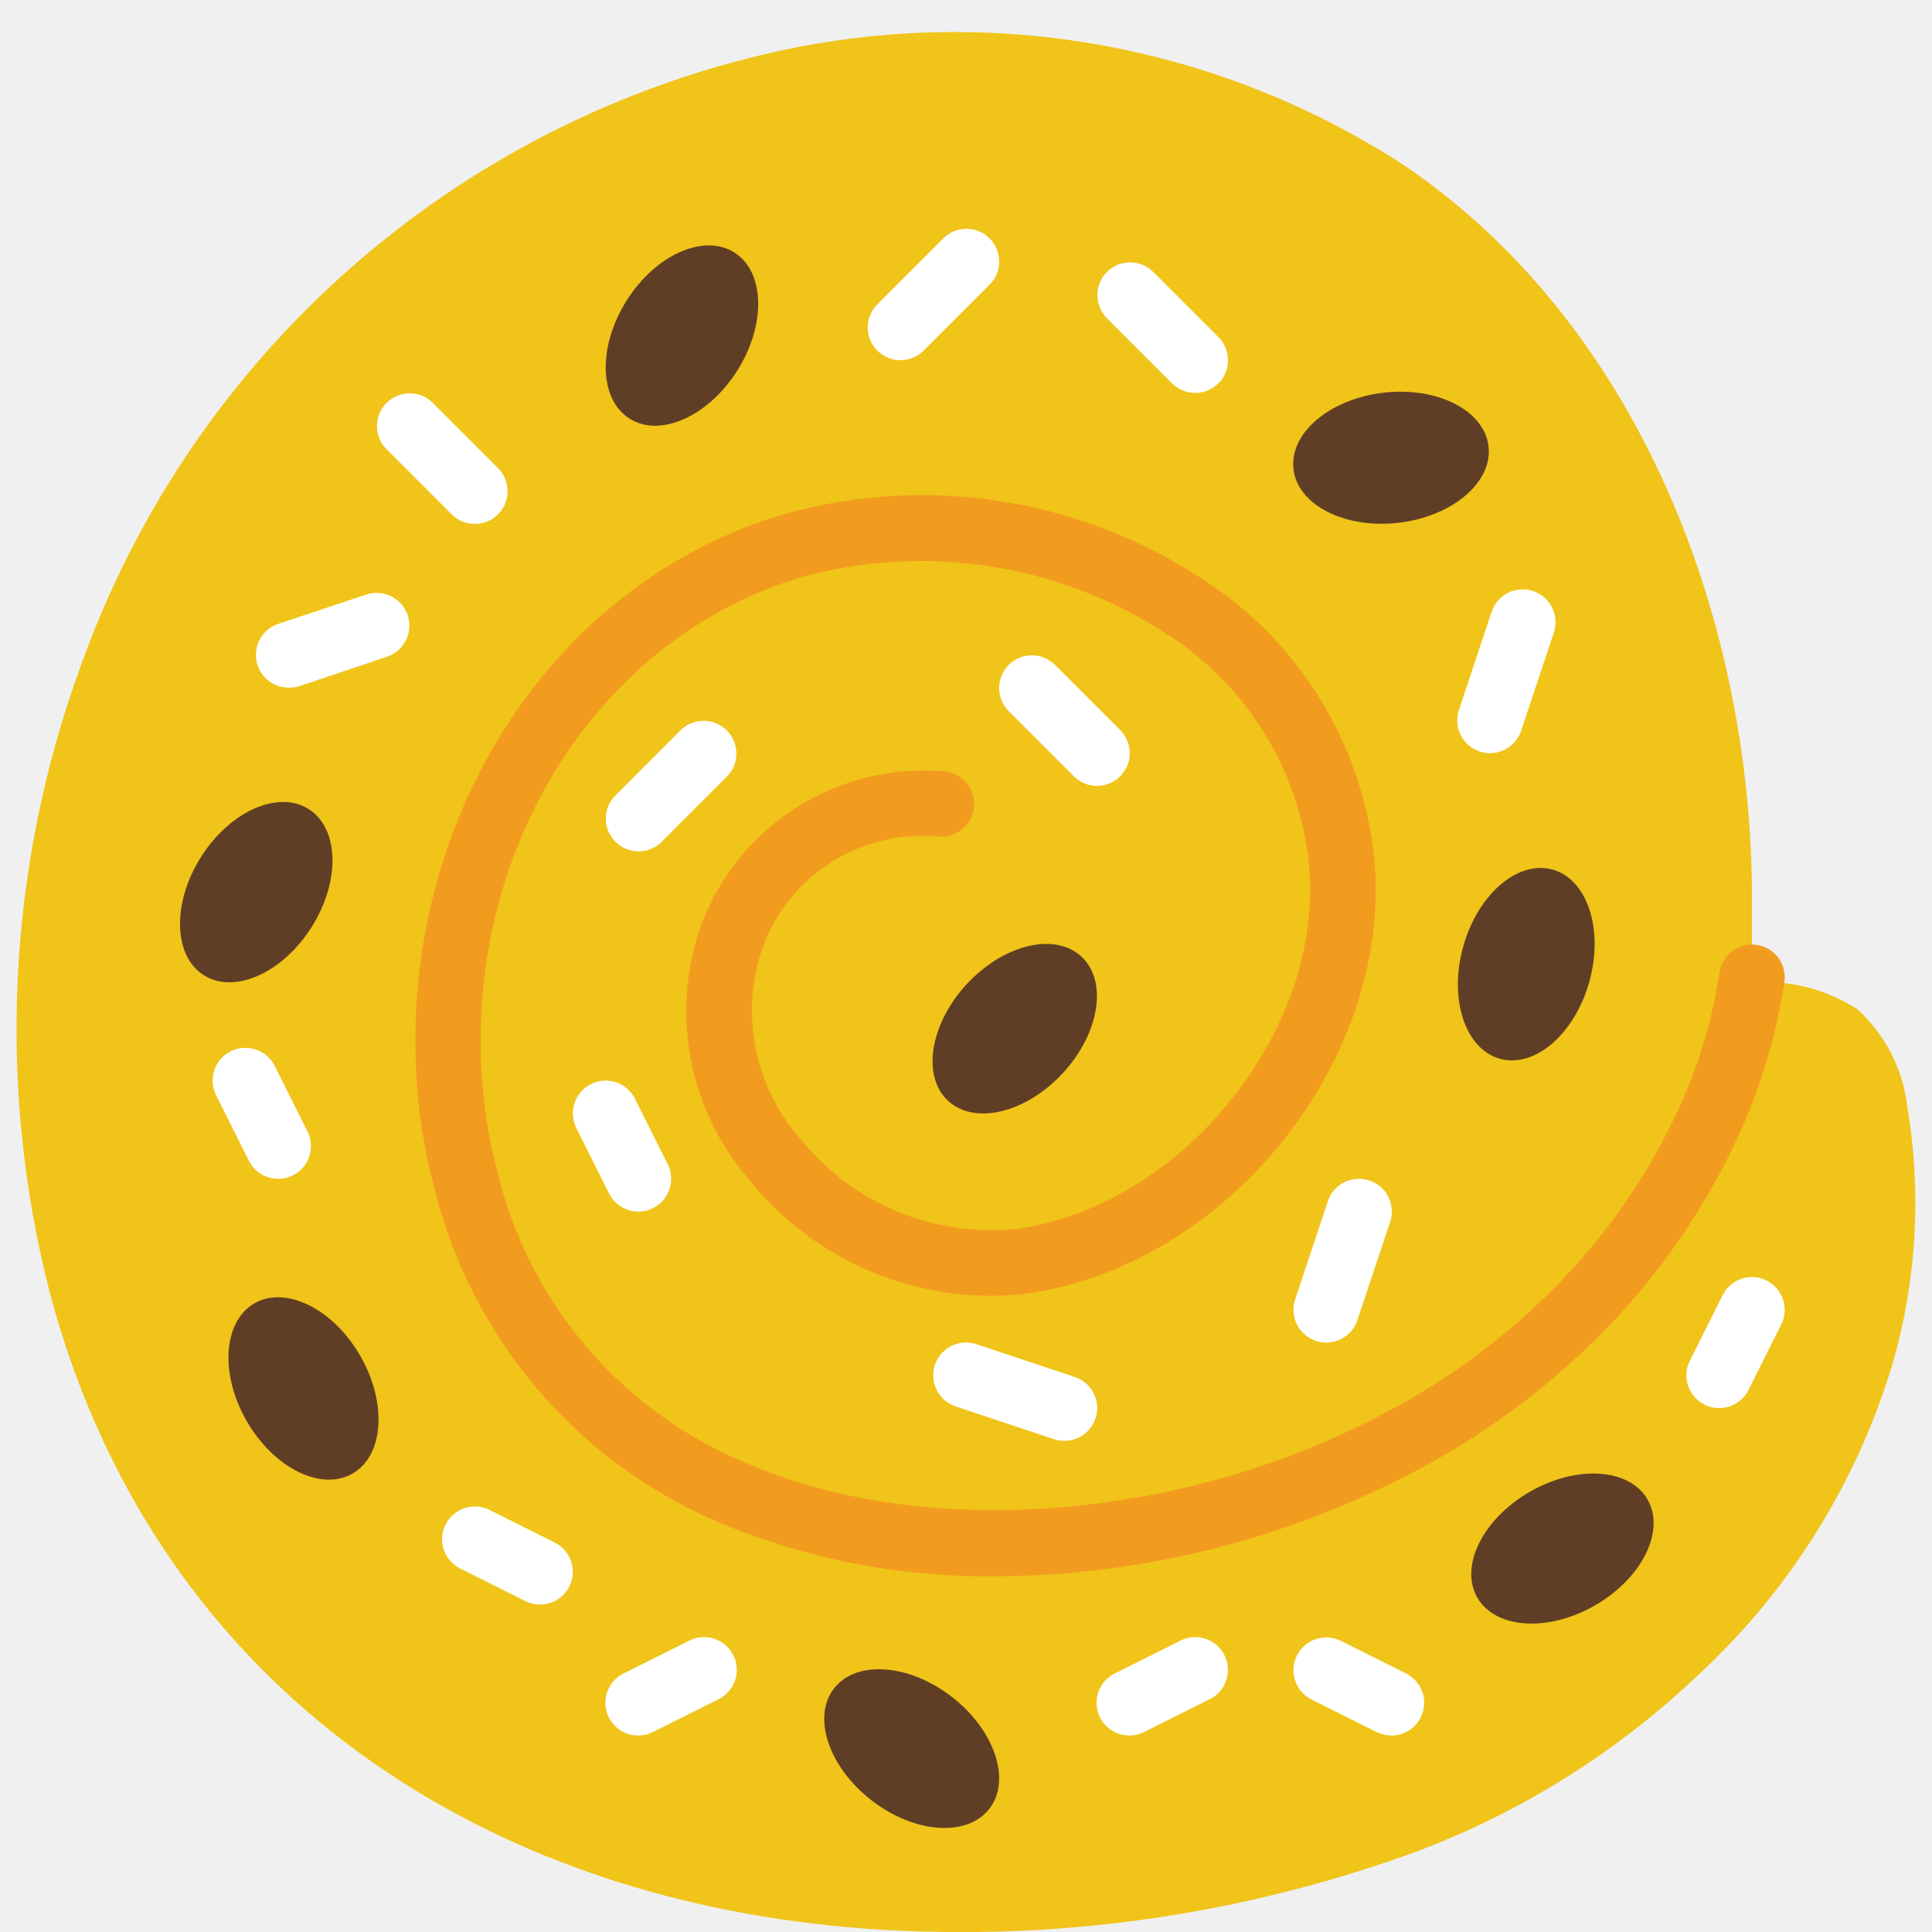
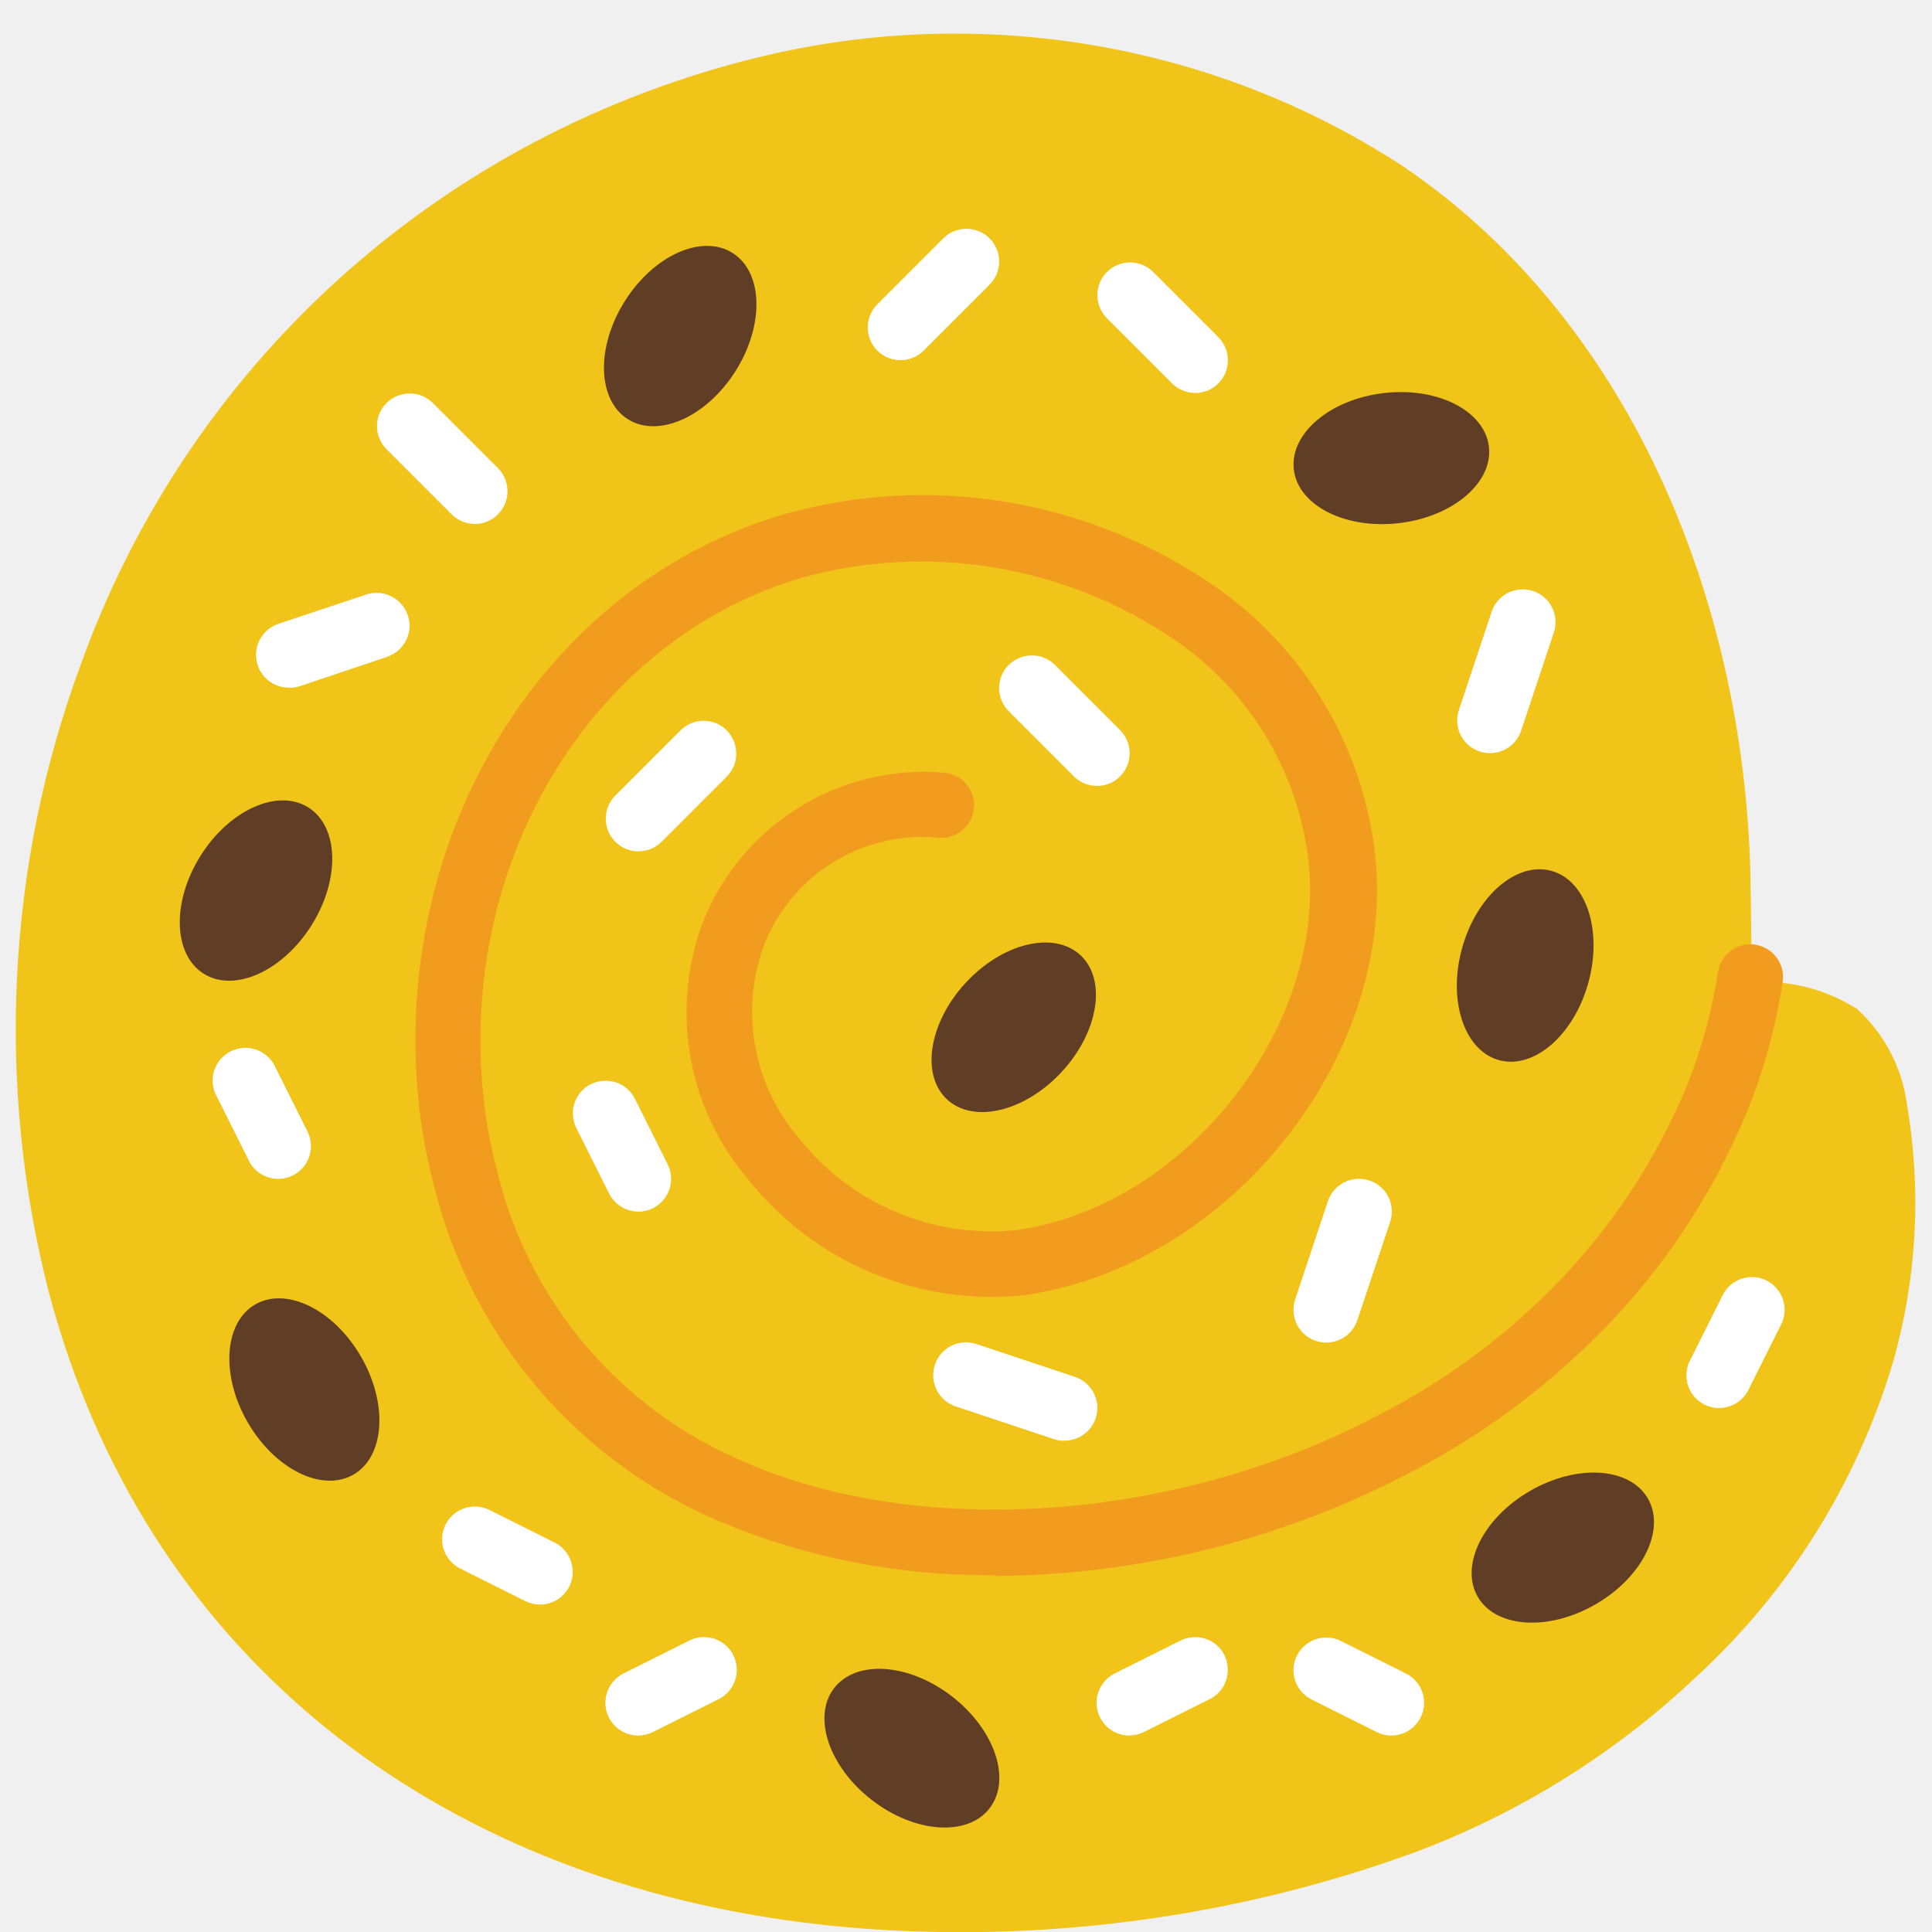
- <svg xmlns="http://www.w3.org/2000/svg" height="512" viewBox="0 0 58 59" width="512">
-   <g id="Page-1" fill="none" fill-rule="evenodd">
+ <svg xmlns="http://www.w3.org/2000/svg" width="512" height="512" version="1.1" viewBox="0 0 58 59">
+   <g fill="none" fill-rule="evenodd">
    <g id="039---Cinnamon-Swirl" fill-rule="nonzero">
-       <path id="Shape" d="m53 30c1.131-.081 2.257.204 3.213.813.848.767 1.391 1.815 1.528 2.951.445 2.617.296 5.3-.436 7.852-1.098 3.678-3.171 6.991-6 9.586-2.448 2.316-5.332 4.124-8.484 5.318-4.885 1.796-10.072 2.632-15.274 2.461-1.414-.041-2.825-.166-4.224-.373-10.886-1.622-19.405-8.253-22.296-19.108-1.636-6.354-1.303-13.055.957-19.215 3.404-9.48 11.436-16.549 21.272-18.721 6.582-1.444 13.468-.191 19.118 3.48 7.094 4.808 10.501 13.623 10.626 21.956z" fill="#f0c419" />
-       <path id="Shape" d="m29.905 48.136c-2.92.037-5.815-.53-8.505-1.667-4.324-1.86-7.524-5.641-8.643-10.213-.248-.928-.415-1.876-.5-2.833-.72-8.149 3.984-15.6 11.184-17.722 4.346-1.22 9.007-.497 12.78 1.981 2.938 1.886 4.864 5 5.239 8.471.624 6.152-4.46 12.521-10.673 13.363-3.235.35-6.423-.983-8.446-3.532-1.828-2.139-2.373-5.093-1.427-7.743 1.15-3.064 4.206-4.981 7.465-4.682.548.073.932.577.859 1.125s-.577.932-1.125.859c-2.334-.202-4.514 1.184-5.32 3.383-.695 1.992-.274 4.203 1.105 5.8 1.583 2.004 4.079 3.062 6.62 2.806 5.115-.694 9.465-6.127 8.952-11.18-.312-2.88-1.921-5.461-4.37-7.009-3.285-2.13-7.324-2.757-11.1-1.722-6.29 1.851-10.393 8.424-9.757 15.627.074.842.22 1.677.436 2.494.948 3.994 3.739 7.299 7.519 8.9 5.4 2.385 13.178 1.838 19.345-1.363 1.765-.895 3.395-2.034 4.842-3.384 2.034-1.883 3.635-4.186 4.69-6.749.443-1.112.758-2.27.938-3.453.054-.353.292-.651.624-.781.333-.13.71-.073.989.15.279.223.418.578.365.931-.203 1.333-.558 2.639-1.057 3.892-1.161 2.832-2.925 5.377-5.169 7.459-1.583 1.481-3.367 2.731-5.3 3.712-3.884 2.005-8.189 3.061-12.56 3.081z" fill="#f29c1f" />
-       <ellipse id="Oval" cx="46.122" cy="29.425" fill="#603e26" rx="3" ry="2" transform="matrix(.268 -.963 .963 .268 5.412 65.974)" />
-       <ellipse id="Oval" cx="30.49" cy="31.411" fill="#603e26" rx="3" ry="2" transform="matrix(.678 -.735 .735 .678 -13.271 32.528)" />
-       <ellipse id="Oval" cx="8.768" cy="42.402" fill="#603e26" rx="2" ry="3" transform="matrix(.866 -.5 .5 .866 -20.026 10.065)" />
-       <ellipse id="Oval" cx="27.33" cy="53.424" fill="#603e26" rx="2" ry="3" transform="matrix(.612 -.791 .791 .612 -31.643 42.322)" />
-       <ellipse id="Oval" cx="41.989" cy="13.983" fill="#603e26" rx="3" ry="2" transform="matrix(.993 -.116 .116 .993 -1.338 4.964)" />
-       <ellipse id="Oval" cx="47.215" cy="47.292" fill="#603e26" rx="3" ry="2" transform="matrix(.866 -.5 .5 .866 -17.32 29.943)" />
-       <ellipse id="Oval" cx="7.328" cy="27.246" fill="#603e26" rx="3" ry="2" transform="matrix(.533 -.846 .846 .533 -19.631 18.922)" />
-       <ellipse id="Oval" cx="20.328" cy="10.246" fill="#603e26" rx="3" ry="2" transform="matrix(.533 -.846 .846 .533 .823 21.984)" />
+       <path id="Shape" d="m53 30c1.13-0.081 2.26 0.204 3.21 0.813 0.848 0.767 1.39 1.82 1.53 2.95 0.445 2.62 0.296 5.3-0.436 7.85-1.1 3.68-3.17 6.99-6 9.59-2.45 2.32-5.33 4.12-8.48 5.32-4.89 1.8-10.1 2.63-15.3 2.46-1.41-0.041-2.82-0.166-4.22-0.373-10.9-1.62-19.4-8.25-22.3-19.1-1.64-6.35-1.3-13.1 0.957-19.2 3.4-9.48 11.4-16.5 21.3-18.7 6.58-1.44 13.5-0.191 19.1 3.48 7.09 4.81 10.5 13.6 10.6 22z" fill="#f0c419" />
+       <path d="m29.9 48.1c-2.92 0.037-5.82-0.53-8.5-1.67-4.32-1.86-7.52-5.64-8.64-10.2-0.248-0.928-0.415-1.88-0.5-2.83-0.72-8.15 3.98-15.6 11.2-17.7 4.35-1.22 9.01-0.497 12.8 1.98 2.94 1.89 4.86 5 5.24 8.47 0.624 6.15-4.46 12.5-10.7 13.4-3.23 0.35-6.42-0.983-8.45-3.53-1.83-2.14-2.37-5.09-1.43-7.74 1.15-3.06 4.21-4.98 7.46-4.68 0.548 0.073 0.932 0.577 0.858 1.12s-0.577 0.932-1.12 0.858c-2.33-0.202-4.51 1.18-5.32 3.38-0.695 1.99-0.274 4.2 1.1 5.8 1.58 2 4.08 3.06 6.62 2.81 5.12-0.694 9.46-6.13 8.95-11.2-0.312-2.88-1.92-5.46-4.37-7.01-3.29-2.13-7.32-2.76-11.1-1.72-6.29 1.85-10.4 8.42-9.76 15.6 0.074 0.842 0.22 1.68 0.436 2.49 0.948 3.99 3.74 7.3 7.52 8.9 5.4 2.38 13.2 1.84 19.3-1.36 1.77-0.895 3.4-2.03 4.84-3.38 2.03-1.88 3.63-4.19 4.69-6.75 0.443-1.11 0.758-2.27 0.938-3.45 0.054-0.353 0.292-0.651 0.624-0.781 0.333-0.13 0.71-0.073 0.989 0.15 0.279 0.223 0.418 0.578 0.365 0.931-0.203 1.33-0.558 2.64-1.06 3.89-1.16 2.83-2.92 5.38-5.17 7.46-1.58 1.48-3.37 2.73-5.3 3.71-3.88 2.01-8.19 3.06-12.6 3.08z" fill="#f29c1f" />
+       <g fill="#603e26">
+         <ellipse id="Oval" transform="matrix(.268 -.963 .963 .268 5.41 66)" cx="46.1" cy="29.4" rx="3" ry="2" />
+         <ellipse transform="matrix(.678 -.735 .735 .678 -13.3 32.5)" cx="30.5" cy="31.4" rx="3" ry="2" />
+         <ellipse transform="matrix(.866 -.5 .5 .866 -20 10.1)" cx="8.77" cy="42.4" rx="2" ry="3" />
+         <ellipse transform="matrix(.612 -.791 .791 .612 -31.6 42.3)" cx="27.3" cy="53.4" rx="2" ry="3" />
+         <ellipse transform="matrix(.993 -.116 .116 .993 -1.34 4.96)" cx="42" cy="14" rx="3" ry="2" />
+         <ellipse transform="matrix(.866 -.5 .5 .866 -17.3 29.9)" cx="47.2" cy="47.3" rx="3" ry="2" />
+         <ellipse transform="matrix(.533 -.846 .846 .533 -19.6 18.9)" cx="7.33" cy="27.2" rx="3" ry="2" />
+         <ellipse transform="matrix(.533 -.846 .846 .533 .823 22)" cx="20.3" cy="10.2" rx="3" ry="2" />
+       </g>
      <g fill="#fff">
-         <path id="Shape" d="m40 41c-.321-0-.623-.155-.811-.416s-.239-.596-.137-.9l1-3c.113-.339.398-.593.749-.665.35-.072.713.049.95.316.237.267.314.641.201.981l-1 3c-.136.41-.52.685-.952.684z" />
-         <path id="Shape" d="m45 23c-.321-0-.623-.155-.811-.416s-.239-.596-.137-.9l1-3c.113-.339.398-.593.749-.665.35-.072.713.049.95.316.237.267.314.641.201.981l-1 3c-.136.41-.52.685-.952.684z" />
-         <path id="Shape" d="m32 44c-.107 0-.214-.017-.316-.051l-3-1c-.525-.175-.809-.741-.634-1.266s.741-.809 1.266-.634l3 1c.469.152.757.624.678 1.111-.079.487-.501.843-.994.84z" />
-         <path id="Shape" d="m19 37c-.381.002-.73-.212-.9-.553l-1-2c-.247-.494-.046-1.095.448-1.342s1.095-.046 1.342.448l1 2c.155.309.138.676-.043.971-.181.294-.502.475-.847.476z" />
-         <path id="Shape" d="m8 36c-.381.002-.73-.212-.9-.553l-1-2c-.16-.32-.137-.7.06-.999.197-.298.538-.469.895-.447s.675.232.835.552l1 2c.155.309.138.676-.043.971-.181.294-.502.475-.847.476z" />
-         <path id="Shape" d="m19 26c-.404-0-.769-.244-.924-.617-.155-.374-.069-.804.217-1.09l2-2c.392-.379 1.016-.374 1.402.012s.391 1.009.012 1.402l-2 2c-.187.188-.442.293-.707.293z" />
-         <path id="Shape" d="m27 11c-.404-0-.769-.244-.924-.617-.155-.374-.069-.804.217-1.09l2-2c.251-.26.623-.364.973-.273.35.092.623.365.714.714.092.35-.013.721-.273.973l-2 2c-.187.188-.442.293-.707.293z" />
-         <path id="Shape" d="m8.316 21c-.491 0-.909-.355-.988-.84-.079-.484.206-.954.672-1.109l2.684-.894c.525-.175 1.091.109 1.266.634s-.109 1.091-.634 1.266l-2.683.9c-.103.031-.21.046-.317.043z" />
-         <path id="Shape" d="m33 24c-.265-0-.52-.105-.707-.293l-2-2c-.379-.392-.374-1.016.012-1.402s1.009-.391 1.402-.012l2 2c.286.286.371.716.217 1.09-.155.374-.519.617-.924.617z" />
-         <path id="Shape" d="m36 12c-.265-0-.52-.105-.707-.293l-2-2c-.379-.392-.374-1.016.012-1.402.386-.386 1.009-.391 1.402-.012l2 2c.286.286.371.716.217 1.09-.155.374-.519.617-.924.617z" />
-         <path id="Shape" d="m14 16c-.265-0-.52-.105-.707-.293l-2-2c-.379-.392-.374-1.016.012-1.402s1.009-.391 1.402-.012l2 2c.286.286.371.716.217 1.09-.155.374-.519.617-.924.617z" />
-         <path id="Shape" d="m52 43c-.346-0-.668-.18-.85-.474-.182-.295-.199-.663-.044-.973l1-2c.247-.494.848-.695 1.342-.448.494.247.695.848.448 1.342l-1 2c-.17.339-.517.554-.896.553z" />
-         <path id="Shape" d="m34 53c-.468.006-.878-.314-.986-.77-.108-.456.116-.925.538-1.13l2-1c.494-.247 1.095-.046 1.342.448s.046 1.095-.448 1.342l-2 1c-.138.071-.291.108-.446.11z" />
-         <path id="Shape" d="m19 53c-.468.006-.878-.314-.986-.77-.108-.456.116-.925.538-1.13l2-1c.32-.16.7-.137.999.06.298.197.469.538.447.895-.022.357-.232.675-.552.835l-2 1c-.138.071-.291.108-.446.11z" />
-         <path id="Shape" d="m42 53c-.154.002-.307-.033-.446-.1l-2-1c-.494-.247-.695-.848-.448-1.342s.848-.695 1.342-.448l2 1c.41.21.623.673.517 1.121s-.505.766-.965.769z" />
-         <path id="Shape" d="m16 49c-.154.002-.307-.033-.446-.1l-2-1c-.494-.247-.695-.848-.448-1.342s.848-.695 1.342-.448l2 1c.41.21.623.673.517 1.121s-.505.766-.965.769z" />
+         <path d="m40 41c-0.321-2.44e-4 -0.623-0.155-0.811-0.416s-0.239-0.596-0.137-0.9l1-3c0.113-0.339 0.398-0.593 0.749-0.665 0.35-0.072 0.713 0.049 0.95 0.316 0.237 0.267 0.314 0.641 0.201 0.981l-1 3c-0.136 0.41-0.52 0.685-0.952 0.684z" />
+         <path d="m45 23c-0.321-2.44e-4 -0.623-0.155-0.811-0.416s-0.239-0.596-0.137-0.9l1-3c0.113-0.339 0.398-0.593 0.749-0.665 0.35-0.072 0.713 0.049 0.95 0.316 0.237 0.267 0.314 0.641 0.201 0.981l-1 3c-0.136 0.41-0.52 0.685-0.952 0.684z" />
+         <path d="m32 44c-0.107 7.77e-5 -0.214-0.017-0.316-0.051l-3-1c-0.525-0.175-0.809-0.741-0.634-1.27s0.741-0.809 1.27-0.634l3 1c0.469 0.152 0.757 0.624 0.678 1.11-0.079 0.487-0.501 0.843-0.994 0.84z" />
+         <path d="m19 37c-0.381 0.002-0.73-0.212-0.9-0.553l-1-2c-0.247-0.494-0.046-1.1 0.448-1.34s1.1-0.046 1.34 0.448l1 2c0.155 0.309 0.138 0.676-0.043 0.971-0.181 0.294-0.502 0.475-0.847 0.476z" />
+         <path d="m8 36c-0.381 0.002-0.73-0.212-0.9-0.553l-1-2c-0.16-0.32-0.137-0.7 0.06-0.999 0.197-0.298 0.538-0.469 0.895-0.447s0.675 0.232 0.835 0.552l1 2c0.155 0.309 0.138 0.676-0.043 0.971-0.181 0.294-0.502 0.475-0.847 0.476z" />
+         <path d="m19 26c-0.404-8.63e-5 -0.769-0.244-0.924-0.617-0.155-0.374-0.069-0.804 0.217-1.09l2-2c0.392-0.379 1.02-0.374 1.4 0.012s0.391 1.01 0.012 1.4l-2 2c-0.187 0.188-0.442 0.293-0.707 0.293z" />
+         <path d="m27 11c-0.404-8.63e-5 -0.769-0.244-0.924-0.617-0.155-0.374-0.069-0.804 0.217-1.09l2-2c0.251-0.26 0.623-0.364 0.973-0.273 0.35 0.091 0.623 0.365 0.714 0.714 0.091 0.35-0.013 0.721-0.273 0.973l-2 2c-0.187 0.188-0.442 0.293-0.707 0.293z" />
+         <path d="m8.32 21c-0.491 3.56e-4 -0.909-0.355-0.988-0.84-0.079-0.484 0.206-0.954 0.672-1.11l2.68-0.894c0.525-0.175 1.09 0.109 1.27 0.634s-0.109 1.09-0.634 1.27l-2.68 0.9c-0.103 0.031-0.21 0.046-0.317 0.043z" />
+         <path d="m33 24c-0.265-5.66e-5 -0.52-0.105-0.707-0.293l-2-2c-0.379-0.392-0.374-1.02 0.012-1.4s1.01-0.391 1.4-0.012l2 2c0.286 0.286 0.371 0.716 0.217 1.09-0.155 0.374-0.519 0.617-0.924 0.617z" />
+         <path d="m36 12c-0.265-5.66e-5 -0.52-0.105-0.707-0.293l-2-2c-0.379-0.392-0.374-1.02 0.012-1.4 0.386-0.386 1.01-0.391 1.4-0.012l2 2c0.286 0.286 0.371 0.716 0.217 1.09-0.155 0.374-0.519 0.617-0.924 0.617z" />
+         <path d="m14 16c-0.265-5.66e-5 -0.52-0.105-0.707-0.293l-2-2c-0.379-0.392-0.374-1.02 0.012-1.4s1.01-0.391 1.4-0.012l2 2c0.286 0.286 0.371 0.716 0.217 1.09-0.155 0.374-0.519 0.617-0.924 0.617z" />
+         <path d="m52 43c-0.346-1.85e-4 -0.668-0.18-0.85-0.474-0.182-0.295-0.199-0.663-0.044-0.973l1-2c0.247-0.494 0.848-0.695 1.34-0.448 0.494 0.247 0.695 0.848 0.448 1.34l-1 2c-0.17 0.339-0.517 0.554-0.896 0.553z" />
+         <path d="m34 53c-0.468 0.006-0.878-0.314-0.986-0.77-0.108-0.456 0.116-0.925 0.538-1.13l2-1c0.494-0.247 1.1-0.046 1.34 0.448s0.046 1.1-0.448 1.34l-2 1c-0.138 0.071-0.291 0.108-0.446 0.11z" />
+         <path d="m19 53c-0.468 0.006-0.878-0.314-0.986-0.77-0.108-0.456 0.116-0.925 0.538-1.13l2-1c0.32-0.16 0.7-0.137 0.999 0.06 0.298 0.197 0.469 0.538 0.447 0.895-0.022 0.357-0.232 0.675-0.552 0.835l-2 1c-0.138 0.071-0.291 0.108-0.446 0.11z" />
+         <path d="m42 53c-0.154 0.002-0.307-0.033-0.446-0.1l-2-1c-0.494-0.247-0.695-0.848-0.448-1.34s0.848-0.695 1.34-0.448l2 1c0.41 0.21 0.623 0.673 0.517 1.12s-0.505 0.766-0.965 0.769z" />
+         <path d="m16 49c-0.154 0.002-0.307-0.033-0.446-0.1l-2-1c-0.494-0.247-0.695-0.848-0.448-1.34s0.848-0.695 1.34-0.448l2 1c0.41 0.21 0.623 0.673 0.517 1.12s-0.505 0.766-0.965 0.769z" />
      </g>
    </g>
  </g>
</svg>
